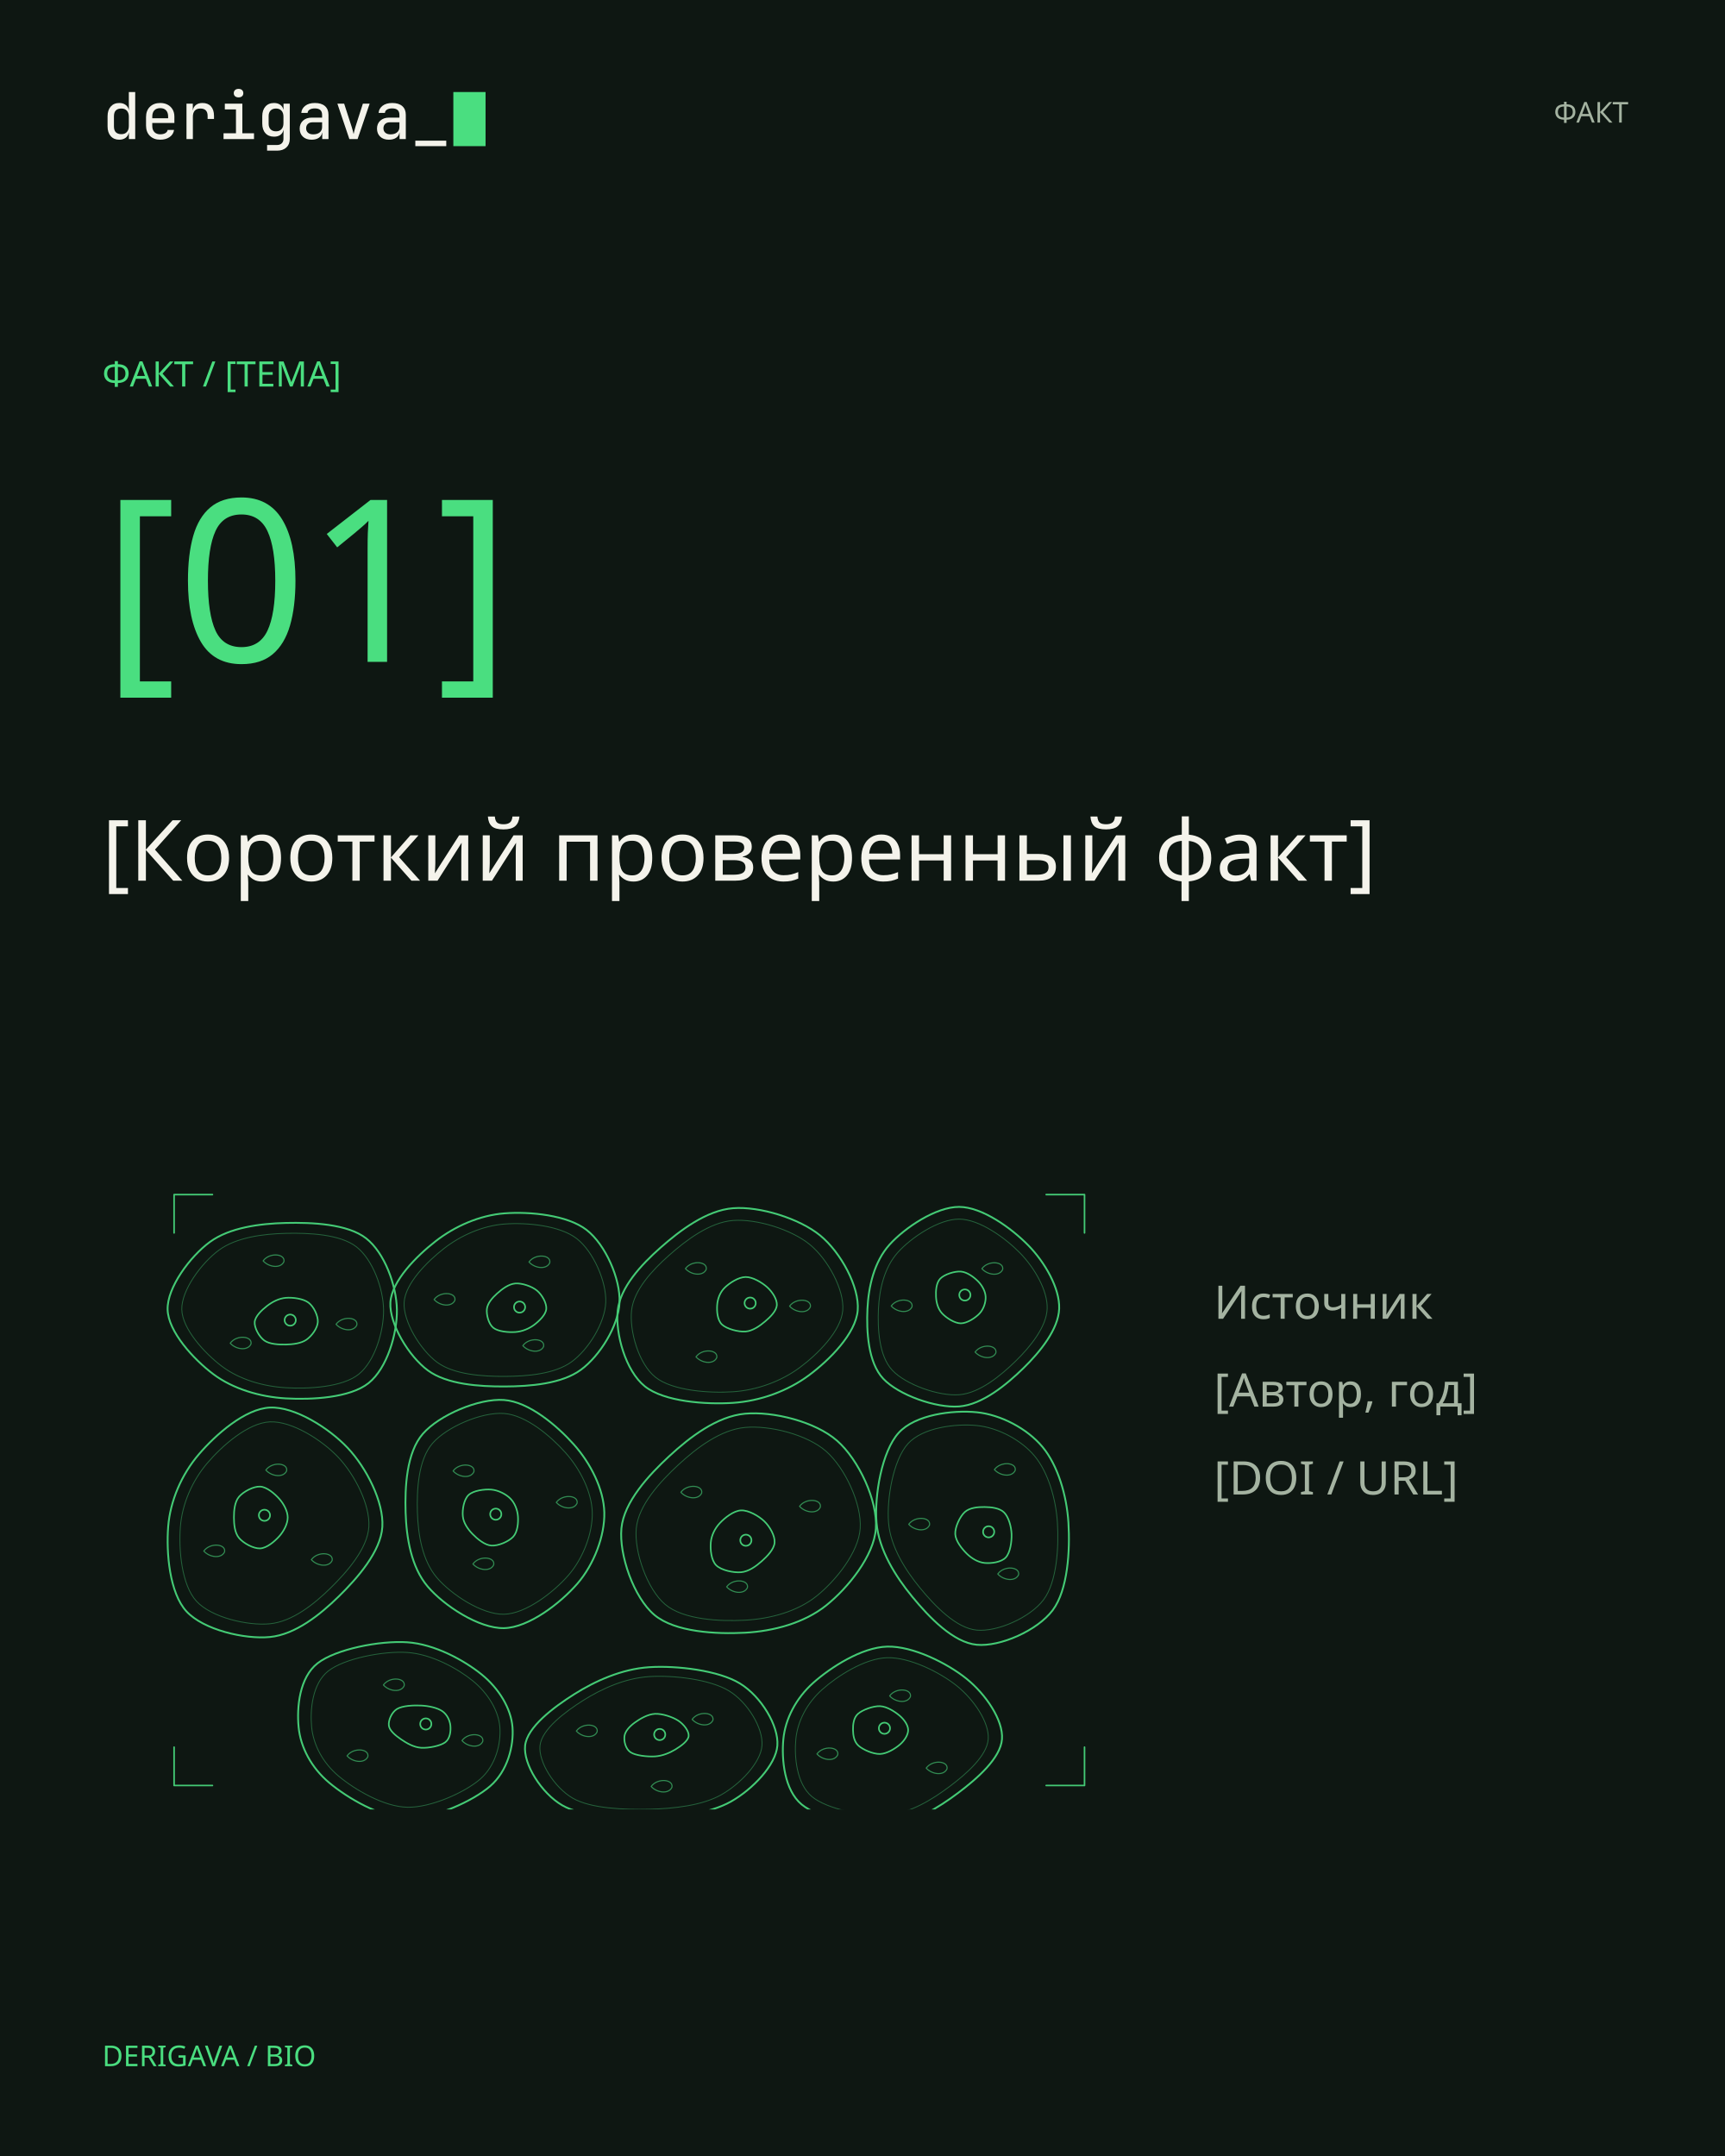
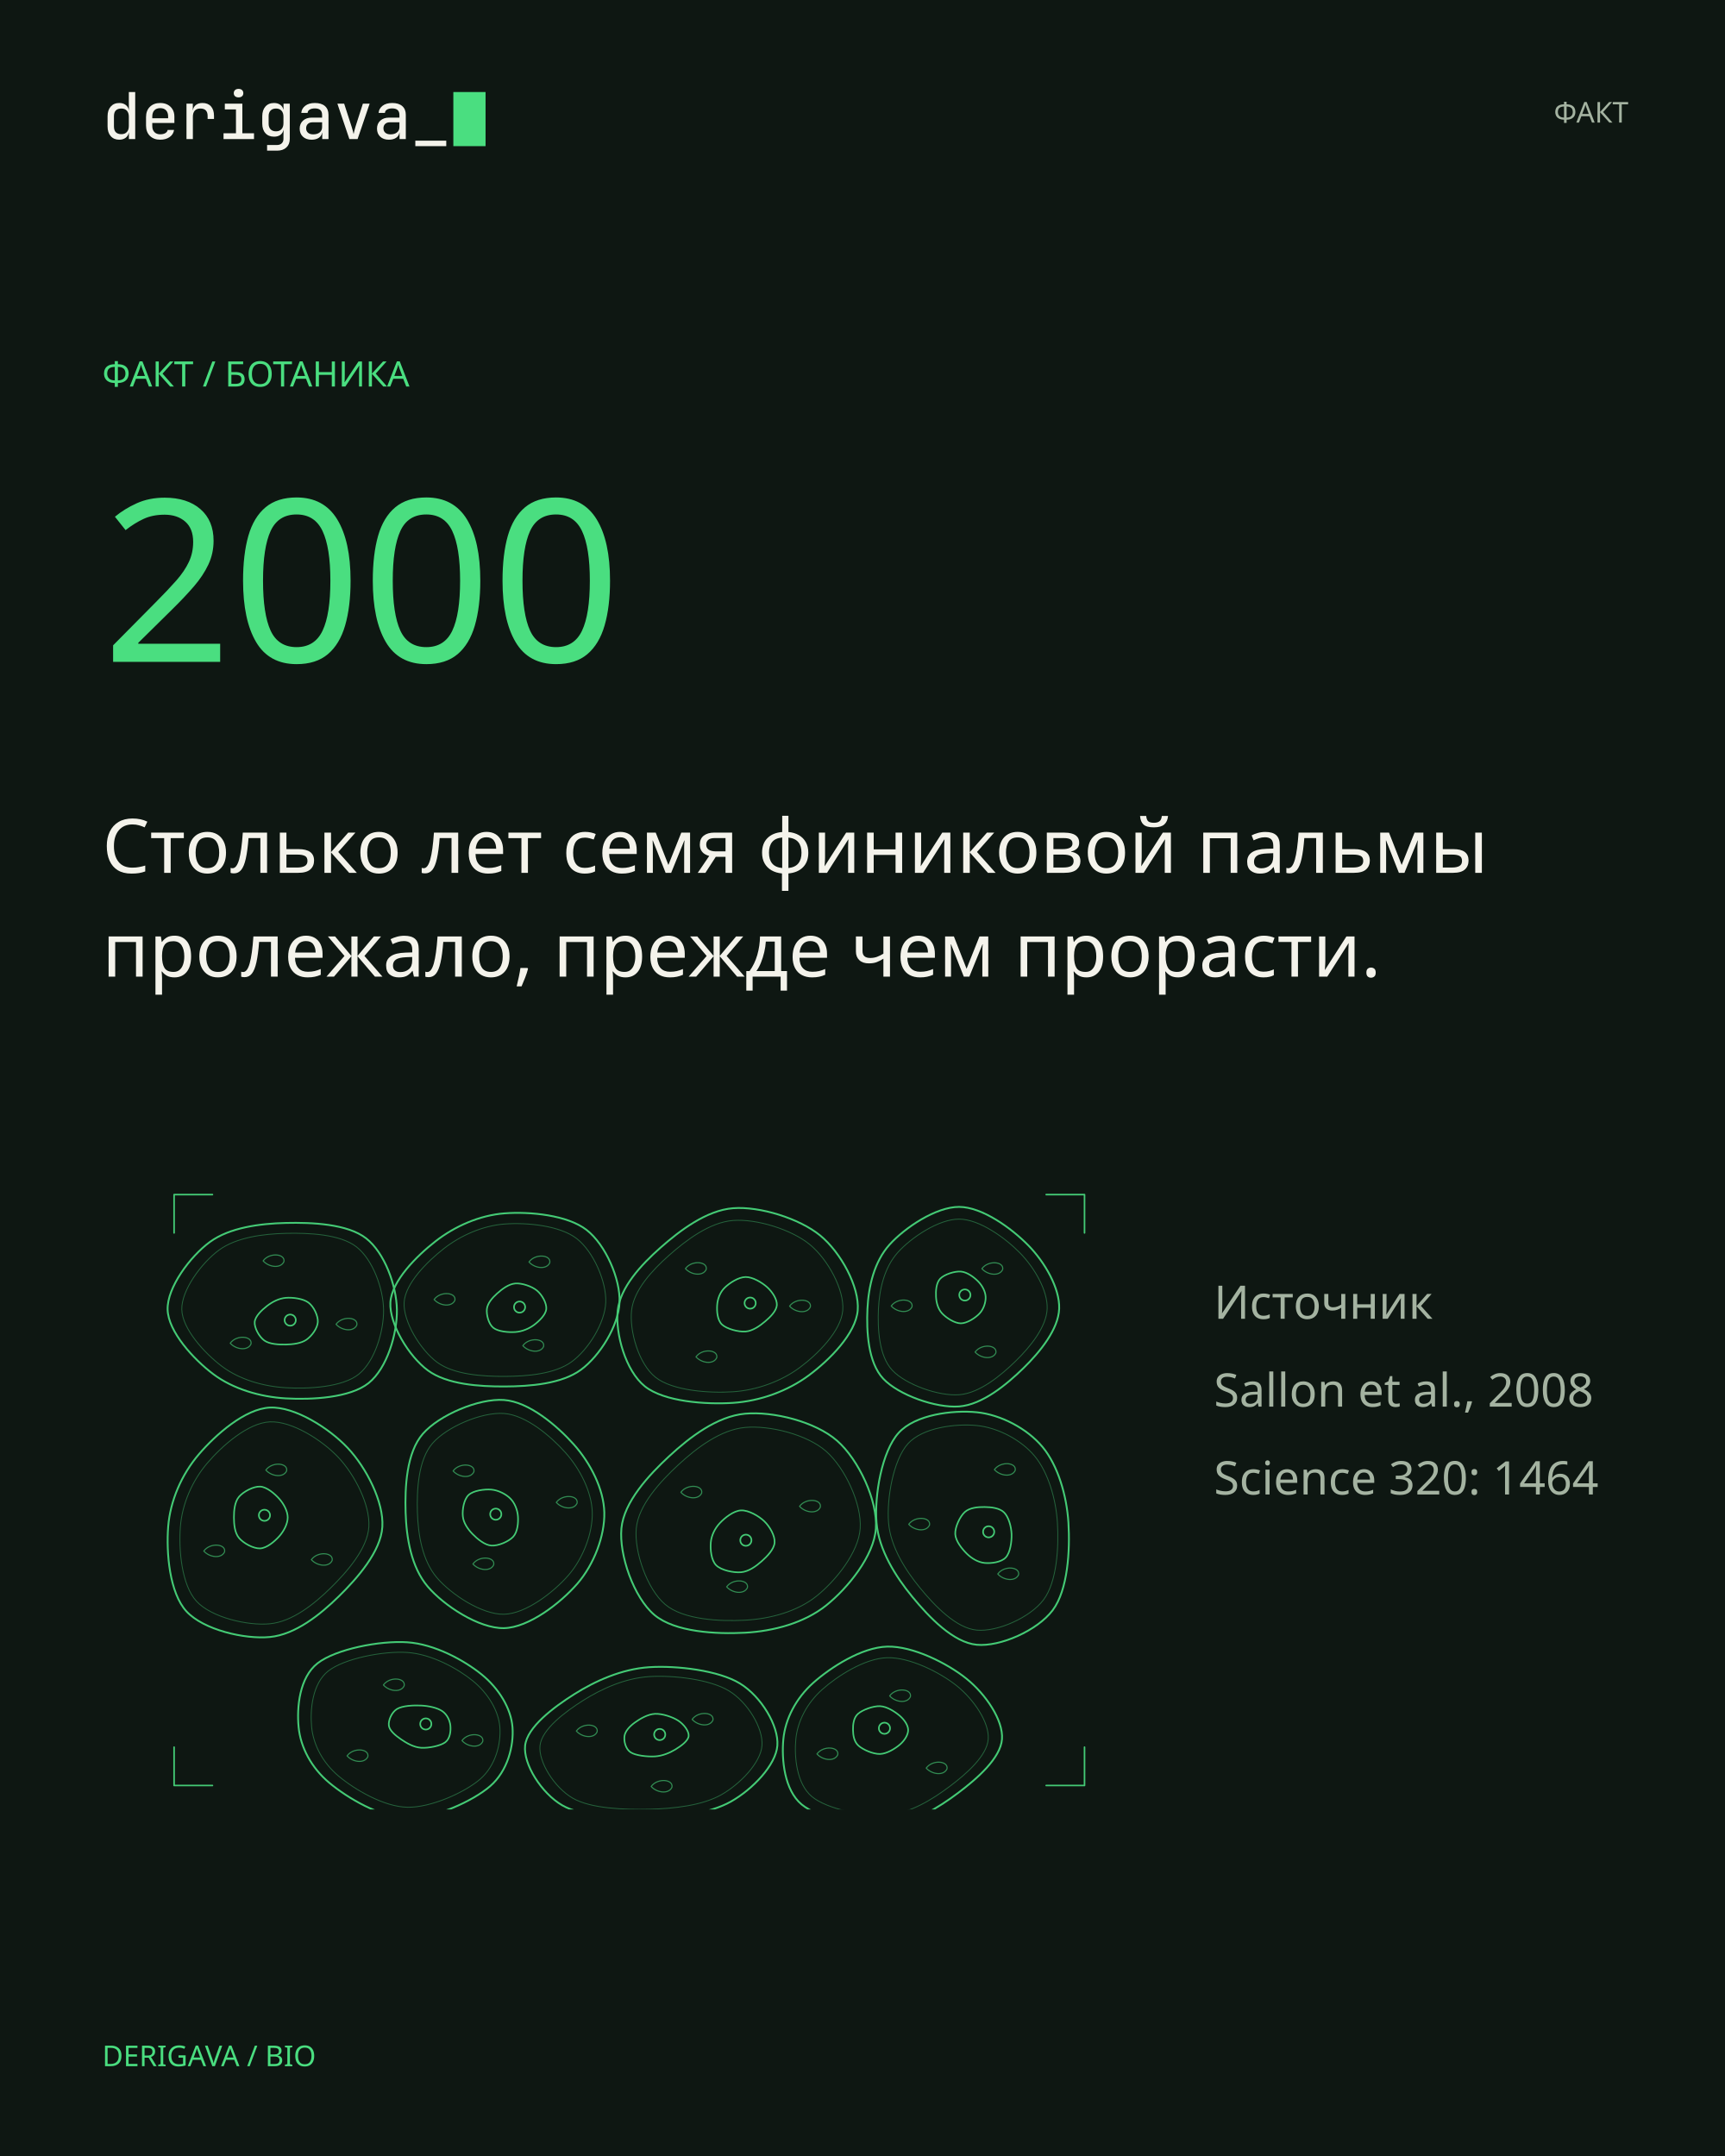
<svg xmlns="http://www.w3.org/2000/svg" width="1080" height="1350" viewBox="0 0 1080 1350">
  <style>@font-face{font-family:"Onest";font-weight:100 900;src:url("../../00 Основа/assets/fonts/Onest-Variable.ttf")}@font-face{font-family:"Unbounded";font-weight:200 900;src:url("../../00 Основа/assets/fonts/Unbounded-Variable.ttf")}@font-face{font-family:"JetBrains Mono";font-weight:400;src:url("../../00 Основа/assets/fonts/JetBrainsMono-Regular.ttf")}@font-face{font-family:"JetBrains Mono";font-weight:500;src:url("../../00 Основа/assets/fonts/JetBrainsMono-Medium.ttf")}@font-face{font-family:"Literata";font-weight:200 900;src:url("../../00 Основа/assets/fonts/Literata-Variable.ttf")}text{font-kerning:none;white-space:pre}</style>
  <rect x="0.000" y="0.000" width="1080.000" height="1350.000" rx="0" fill="#0E1712" stroke="none" stroke-width="1" />
  <path d="M 74.649 87.479 C 72.417 87.479 70.642 86.733 69.324 85.240 C 68.007 83.748 67.348 81.724 67.348 79.170 L 67.348 72.797 C 67.348 70.242 68.007 68.218 69.324 66.726 C 70.642 65.234 72.417 64.487 74.649 64.487 C 76.289 64.487 77.654 64.904 78.743 65.738 C 79.832 66.571 80.497 67.714 80.739 69.166 L 80.739 69.166 L 80.659 64.003 L 80.659 57.630 L 84.652 57.630 L 84.652 87.076 L 80.699 87.076 L 80.699 82.760 L 80.699 82.760 C 80.457 84.239 79.798 85.395 78.723 86.229 C 77.647 87.062 76.289 87.479 74.649 87.479 Z  M 76.020 84.010 C 77.445 84.010 78.575 83.566 79.408 82.679 C 80.242 81.792 80.659 80.541 80.659 78.928 L 80.659 73.039 C 80.659 71.425 80.242 70.175 79.408 69.287 C 78.575 68.400 77.445 67.956 76.020 67.956 C 74.541 67.956 73.392 68.339 72.571 69.106 C 71.751 69.872 71.341 71.116 71.341 72.837 L 71.341 79.129 C 71.341 80.850 71.751 82.094 72.571 82.861 C 73.392 83.627 74.541 84.010 76.020 84.010 Z " fill="#F4F3EB" stroke="none" stroke-width="1" />
  <path d="M 100.303 87.479 C 97.640 87.479 95.496 86.686 93.869 85.099 C 92.242 83.513 91.429 81.348 91.429 78.605 L 91.429 73.361 C 91.429 70.618 92.242 68.454 93.869 66.867 C 95.496 65.281 97.640 64.487 100.303 64.487 C 102.077 64.487 103.630 64.844 104.961 65.556 C 106.292 66.269 107.328 67.264 108.067 68.541 C 108.807 69.818 109.176 71.304 109.176 72.998 L 109.176 76.992 L 95.341 76.992 L 95.341 78.928 C 95.341 80.541 95.785 81.805 96.672 82.719 C 97.560 83.634 98.770 84.091 100.303 84.091 C 101.593 84.091 102.655 83.849 103.489 83.365 C 104.323 82.881 104.820 82.208 104.982 81.348 L 108.975 81.348 C 108.706 83.230 107.778 84.723 106.192 85.825 C 104.605 86.928 102.642 87.479 100.303 87.479 Z  M 95.341 72.998 L 95.341 74.047 L 105.264 74.047 L 105.264 72.998 C 105.264 71.304 104.834 70.000 103.973 69.086 C 103.113 68.171 101.889 67.714 100.303 67.714 C 98.716 67.714 97.492 68.171 96.632 69.086 C 95.771 70.000 95.341 71.304 95.341 72.998 Z " fill="#F4F3EB" stroke="none" stroke-width="1" />
  <path d="M 116.760 87.076 L 116.760 64.891 L 120.713 64.891 L 120.713 69.166 L 120.753 69.166 C 120.968 67.714 121.593 66.571 122.629 65.738 C 123.664 64.904 125.042 64.487 126.763 64.487 C 129.049 64.487 130.824 65.193 132.087 66.605 C 133.351 68.017 133.983 70.000 133.983 72.555 L 133.983 74.491 L 129.990 74.491 L 129.990 72.595 C 129.990 69.503 128.471 67.956 125.432 67.956 C 123.899 67.956 122.736 68.400 121.943 69.287 C 121.150 70.175 120.753 71.439 120.753 73.079 L 120.753 87.076 Z " fill="#F4F3EB" stroke="none" stroke-width="1" />
  <path d="M 139.953 87.076 L 139.953 83.445 L 147.738 83.445 L 147.738 68.521 L 140.760 68.521 L 140.760 64.891 L 151.731 64.891 L 151.731 83.445 L 159.032 83.445 L 159.032 87.076 Z  M 149.351 60.978 C 148.437 60.978 147.711 60.743 147.173 60.272 C 146.635 59.802 146.366 59.163 146.366 58.356 C 146.366 57.523 146.635 56.864 147.173 56.380 C 147.711 55.896 148.437 55.654 149.351 55.654 C 150.266 55.654 150.992 55.896 151.529 56.380 C 152.067 56.864 152.336 57.523 152.336 58.356 C 152.336 59.163 152.067 59.802 151.529 60.272 C 150.992 60.743 150.266 60.978 149.351 60.978 Z " fill="#F4F3EB" stroke="none" stroke-width="1" />
  <path d="M 167.220 94.336 L 167.220 90.787 L 173.472 90.787 C 174.682 90.787 175.650 90.444 176.376 89.758 C 177.103 89.072 177.466 88.138 177.466 86.955 L 177.466 85.099 L 177.546 81.267 L 177.506 81.267 C 177.237 82.639 176.585 83.701 175.550 84.454 C 174.514 85.207 173.190 85.583 171.576 85.583 C 169.291 85.583 167.489 84.850 166.171 83.385 C 164.854 81.919 164.195 79.909 164.195 77.355 L 164.195 72.797 C 164.195 70.242 164.854 68.218 166.171 66.726 C 167.489 65.234 169.291 64.487 171.576 64.487 C 173.136 64.487 174.434 64.864 175.469 65.617 C 176.504 66.370 177.170 67.405 177.466 68.723 L 177.506 68.723 L 177.506 64.891 L 181.418 64.891 L 181.418 86.995 C 181.418 89.254 180.706 91.042 179.281 92.360 C 177.855 93.677 175.919 94.336 173.472 94.336 Z  M 172.827 82.235 C 174.252 82.235 175.382 81.792 176.215 80.904 C 177.049 80.017 177.466 78.766 177.466 77.153 L 177.466 72.998 C 177.466 71.412 177.049 70.175 176.215 69.287 C 175.382 68.400 174.252 67.956 172.827 67.956 C 171.348 67.956 170.205 68.380 169.398 69.227 C 168.592 70.074 168.188 71.224 168.188 72.676 L 168.188 77.516 C 168.188 78.968 168.592 80.118 169.398 80.965 C 170.205 81.812 171.348 82.235 172.827 82.235 Z " fill="#F4F3EB" stroke="none" stroke-width="1" />
  <path d="M 195.052 87.479 C 192.766 87.479 190.958 86.840 189.627 85.563 C 188.296 84.286 187.630 82.612 187.630 80.541 C 187.630 78.471 188.323 76.803 189.708 75.539 C 191.092 74.276 192.914 73.644 195.173 73.644 L 201.667 73.644 L 201.667 71.950 C 201.667 69.234 200.161 67.876 197.150 67.876 C 195.805 67.876 194.723 68.124 193.903 68.622 C 193.082 69.119 192.645 69.812 192.592 70.699 L 188.639 70.699 C 188.773 68.897 189.593 67.412 191.099 66.242 C 192.605 65.072 194.622 64.487 197.150 64.487 C 199.866 64.487 201.963 65.133 203.442 66.424 C 204.921 67.714 205.661 69.529 205.661 71.869 L 205.661 87.076 L 201.748 87.076 L 201.748 83.002 L 201.667 83.002 C 201.479 84.373 200.800 85.462 199.630 86.269 C 198.461 87.076 196.934 87.479 195.052 87.479 Z  M 196.101 84.131 C 197.795 84.131 199.146 83.721 200.155 82.901 C 201.163 82.081 201.667 80.958 201.667 79.533 L 201.667 76.588 L 195.536 76.588 C 194.380 76.588 193.445 76.931 192.733 77.617 C 192.020 78.303 191.664 79.210 191.664 80.339 C 191.664 81.496 192.054 82.417 192.834 83.103 C 193.613 83.788 194.703 84.131 196.101 84.131 Z " fill="#F4F3EB" stroke="none" stroke-width="1" />
  <path d="M 218.729 87.076 L 211.227 64.891 L 215.462 64.891 L 220.182 79.452 C 220.450 80.313 220.692 81.153 220.908 81.973 C 221.123 82.793 221.284 83.445 221.392 83.929 C 221.499 83.445 221.647 82.793 221.835 81.973 C 222.024 81.153 222.252 80.313 222.521 79.452 L 227.200 64.891 L 231.435 64.891 L 223.892 87.076 Z " fill="#F4F3EB" stroke="none" stroke-width="1" />
  <path d="M 243.455 87.479 C 241.170 87.479 239.361 86.840 238.030 85.563 C 236.699 84.286 236.034 82.612 236.034 80.541 C 236.034 78.471 236.726 76.803 238.111 75.539 C 239.496 74.276 241.318 73.644 243.576 73.644 L 250.071 73.644 L 250.071 71.950 C 250.071 69.234 248.565 67.876 245.553 67.876 C 244.208 67.876 243.126 68.124 242.306 68.622 C 241.486 69.119 241.049 69.812 240.995 70.699 L 237.042 70.699 C 237.176 68.897 237.997 67.412 239.503 66.242 C 241.008 65.072 243.025 64.487 245.553 64.487 C 248.269 64.487 250.366 65.133 251.845 66.424 C 253.324 67.714 254.064 69.529 254.064 71.869 L 254.064 87.076 L 250.151 87.076 L 250.151 83.002 L 250.071 83.002 C 249.882 84.373 249.203 85.462 248.034 86.269 C 246.864 87.076 245.338 87.479 243.455 87.479 Z  M 244.504 84.131 C 246.198 84.131 247.550 83.721 248.558 82.901 C 249.566 82.081 250.071 80.958 250.071 79.533 L 250.071 76.588 L 243.939 76.588 C 242.783 76.588 241.849 76.931 241.136 77.617 C 240.424 78.303 240.067 79.210 240.067 80.339 C 240.067 81.496 240.457 82.417 241.237 83.103 C 242.017 83.788 243.106 84.131 244.504 84.131 Z " fill="#F4F3EB" stroke="none" stroke-width="1" />
  <path d="M 260.034 91.513 L 260.034 88.084 L 279.395 88.084 L 279.395 91.513 Z " fill="#F4F3EB" stroke="none" stroke-width="1" />
  <rect x="283.832" y="57.630" width="20.168" height="33.882" rx="0" fill="#4ADE80" stroke="none" stroke-width="1" />
  <text x="972.800" y="76.760" font-family="JetBrains Mono" font-weight="500" font-size="18" fill="#A4B3A1">ФАКТ</text>
-   <text x="64.000" y="242.040" font-family="JetBrains Mono" font-weight="500" font-size="22" fill="#4ADE80">ФАКТ / [ТЕМА]</text>
-   <text x="64.000" y="414.440" font-family="JetBrains Mono" font-weight="500" font-size="142" fill="#4ADE80">[01]</text>
-   <text x="64.000" y="551.460" font-family="Onest" font-weight="500" font-size="53" fill="#F4F3EB">[Короткий проверенный факт]</text>
+   <text x="64.000" y="242.040" font-family="JetBrains Mono" font-weight="500" font-size="22" fill="#4ADE80">ФАКТ / БОТАНИКА</text>
+   <text x="64.000" y="414.440" font-family="JetBrains Mono" font-weight="500" font-size="142" fill="#4ADE80">2000</text>
+   <text x="64.000" y="546.540" font-family="Onest" font-weight="500" font-size="47" fill="#F4F3EB">Столько лет семя финиковой пальмы</text>
+   <text x="64.000" y="611.540" font-family="Onest" font-weight="500" font-size="47" fill="#F4F3EB">пролежало, прежде чем прорасти.</text>
  <svg x="64" y="733" width="660" height="400" opacity="0.9" viewBox="0 0 1200 800" fill="none" stroke="#4ADE80" stroke-width="2" stroke-linecap="round" stroke-linejoin="round" role="img" aria-labelledby="title">
    <path d="M308.99 174.00 C309.52 204.21 296.72 247.51 273.55 266.05 C250.39 284.59 202.42 287.11 170.00 285.24 C137.58 283.37 103.75 273.38 79.06 254.84 C54.37 236.30 22.58 201.58 21.87 174.00 C21.15 146.42 50.09 107.44 74.78 89.36 C99.47 71.28 137.40 66.29 170.00 65.52 C202.60 64.75 247.23 66.68 270.40 84.76 C293.56 102.84 308.46 143.79 308.99 174.00 Z" stroke-width="2.3" />
    <path d="M292.31 174.00 C292.77 200.59 281.51 238.69 261.13 255.00 C240.74 271.32 198.53 273.53 170.00 271.89 C141.47 270.25 111.70 261.45 89.97 245.14 C68.25 228.82 40.27 198.27 39.64 174.00 C39.02 149.73 64.48 115.43 86.21 99.52 C107.93 83.61 141.31 79.21 170.00 78.54 C198.69 77.86 237.96 79.56 258.35 95.47 C278.73 111.38 291.85 147.41 292.31 174.00 Z" opacity=".42" stroke-width="1.1" />
    <path d="M209.96 189.60 C209.54 197.33 202.46 206.99 195.80 211.69 C189.14 216.38 178.80 217.60 170.00 217.78 C161.20 217.95 149.49 217.43 142.97 212.73 C136.46 208.04 130.35 196.82 130.92 189.60 C131.50 182.38 139.92 174.48 146.43 169.42 C152.94 164.37 161.35 159.96 170.00 159.28 C178.65 158.60 191.69 160.28 198.35 165.33 C205.01 170.39 210.39 181.87 209.96 189.60 Z" stroke-width="2" />
    <circle cx="175.4" cy="187.2" r="7" />
    <path d="M232.8 192.4 C240.8 181.4 260.8 183.4 258.8 193.4 C254.8 202.4 239.8 200.4 232.8 192.4" opacity=".65" stroke-width="1.4" />
    <path d="M100.3 216.1 C108.3 205.1 128.3 207.1 126.3 217.1 C122.3 226.1 107.3 224.1 100.3 216.1" opacity=".65" stroke-width="1.4" />
    <path d="M141.5 113.0 C149.5 102.0 169.5 104.0 167.5 114.0 C163.5 123.0 148.5 121.0 141.5 113.0" opacity=".65" stroke-width="1.4" />
    <path d="M587.76 165.00 C586.57 194.21 563.26 231.92 539.30 249.47 C515.34 267.02 475.91 270.19 444.00 270.31 C412.09 270.44 371.70 267.78 347.84 250.23 C323.99 232.68 299.25 191.98 300.86 165.00 C302.47 138.02 333.66 106.94 357.52 88.35 C381.38 69.76 412.51 55.83 444.00 53.47 C475.49 51.11 522.47 55.62 546.43 74.21 C570.39 92.80 588.95 135.79 587.76 165.00 Z" stroke-width="2.3" />
    <path d="M570.51 165.00 C569.47 190.70 548.95 223.89 527.86 239.33 C506.78 254.78 472.08 257.56 444.00 257.68 C415.92 257.79 380.38 255.45 359.38 240.00 C338.39 224.56 316.62 188.74 318.04 165.00 C319.45 141.26 346.90 113.90 367.90 97.55 C388.89 81.19 416.29 68.93 444.00 66.85 C471.71 64.78 513.05 68.75 534.14 85.10 C555.23 101.46 571.56 139.30 570.51 165.00 Z" opacity=".42" stroke-width="1.1" />
    <path d="M496.05 173.22 C495.45 180.39 487.20 188.39 480.74 193.20 C474.29 198.02 465.84 201.52 457.33 202.12 C448.82 202.72 435.64 201.62 429.69 196.80 C423.75 191.99 420.86 180.39 421.67 173.22 C422.48 166.05 428.62 159.11 434.57 153.79 C440.51 148.47 449.03 141.91 457.33 141.30 C465.62 140.70 477.88 144.85 484.33 150.17 C490.79 155.49 496.64 166.05 496.05 173.22 Z" stroke-width="2" />
    <circle cx="462.61" cy="170.88" r="7" />
    <path d="M466.7 219.2 C474.7 208.2 494.7 210.2 492.7 220.2 C488.7 229.2 473.7 227.2 466.7 219.2" opacity=".65" stroke-width="1.4" />
    <path d="M355.6 161.4 C363.6 150.4 383.6 152.4 381.6 162.4 C377.6 171.4 362.6 169.4 355.6 161.4" opacity=".65" stroke-width="1.4" />
    <path d="M474.4 114.4 C482.4 103.4 502.4 105.4 500.4 115.4 C496.4 124.4 481.4 122.4 474.4 114.4" opacity=".65" stroke-width="1.4" />
    <path d="M886.00 175.00 C883.61 204.20 850.69 237.15 824.69 256.45 C798.69 275.75 764.21 288.55 730.00 290.82 C695.79 293.10 643.52 289.41 619.43 270.10 C595.35 250.80 582.26 203.91 585.50 175.00 C588.74 146.09 614.79 117.94 638.88 96.62 C662.96 75.30 696.64 49.62 730.00 47.06 C763.36 44.49 813.02 59.90 839.02 81.22 C865.02 102.55 888.39 145.80 886.00 175.00 Z" stroke-width="2.3" />
    <path d="M867.28 175.00 C865.18 200.70 836.21 229.69 813.33 246.67 C790.45 263.66 760.10 274.92 730.00 276.92 C699.90 278.93 653.90 275.68 632.70 258.69 C611.51 241.70 599.99 200.44 602.84 175.00 C605.70 149.56 628.62 124.79 649.81 106.03 C671.00 87.26 700.64 64.67 730.00 62.41 C759.36 60.15 803.06 73.71 825.94 92.48 C848.82 111.24 869.38 149.30 867.28 175.00 Z" opacity=".42" stroke-width="1.1" />
    <path d="M784.76 168.35 C784.35 175.47 776.72 183.19 770.19 188.71 C763.67 194.24 754.62 200.83 745.60 201.50 C736.59 202.18 722.04 198.30 716.11 192.78 C710.17 187.25 709.46 176.03 710.01 168.35 C710.56 160.66 713.47 152.50 719.41 146.65 C725.34 140.79 736.73 133.32 745.60 133.21 C754.47 133.09 766.10 140.11 772.63 145.96 C779.15 151.82 785.16 161.22 784.76 168.35 Z" stroke-width="2" />
    <circle cx="751.32" cy="165.89" r="7" />
    <path d="M683.5 233.2 C691.5 222.2 711.5 224.2 709.5 234.2 C705.5 243.2 690.5 241.2 683.5 233.2" opacity=".65" stroke-width="1.4" />
    <path d="M670.3 122.7 C678.3 111.7 698.3 113.7 696.3 123.7 C692.3 132.7 677.3 130.7 670.3 122.7" opacity=".65" stroke-width="1.4" />
    <path d="M800.7 169.7 C808.7 158.7 828.7 160.7 826.7 170.7 C822.7 179.7 807.7 177.7 800.7 169.7" opacity=".65" stroke-width="1.4" />
    <path d="M1138.26 173.00 C1137.30 198.64 1114.51 226.84 1093.63 247.23 C1072.75 267.62 1042.28 293.11 1013.00 295.33 C983.72 297.54 937.06 280.91 917.93 260.52 C898.80 240.14 896.89 200.96 898.20 173.00 C899.52 145.04 906.68 114.00 925.82 92.74 C944.95 71.47 984.06 45.30 1013.00 45.41 C1041.94 45.52 1078.57 72.15 1099.45 93.42 C1120.32 114.68 1139.23 147.36 1138.26 173.00 Z" stroke-width="2.3" />
    <path d="M1123.23 173.00 C1122.38 195.56 1102.33 220.38 1083.96 238.32 C1065.58 256.27 1038.77 278.70 1013.00 280.65 C987.23 282.60 946.18 267.96 929.34 250.02 C912.50 232.08 910.82 197.61 911.98 173.00 C913.13 148.39 919.44 121.08 936.28 102.37 C953.12 83.66 987.53 60.62 1013.00 60.72 C1038.47 60.82 1070.70 84.25 1089.07 102.97 C1107.44 121.68 1124.09 150.44 1123.23 173.00 Z" opacity=".42" stroke-width="1.1" />
    <path d="M1046.19 158.07 C1046.47 164.75 1043.76 173.33 1038.59 178.86 C1033.41 184.39 1022.95 191.25 1015.13 191.25 C1007.32 191.24 996.89 184.37 991.71 178.84 C986.53 173.31 984.45 165.34 984.06 158.07 C983.67 150.80 984.20 140.52 989.38 135.24 C994.56 129.96 1007.22 125.80 1015.13 126.39 C1023.05 126.99 1031.69 133.52 1036.87 138.80 C1042.05 144.08 1045.90 151.39 1046.19 158.07 Z" stroke-width="2" />
    <circle cx="1020.17" cy="155.75" r="7" />
    <path d="M928.0 169.5 C936.0 158.5 956.0 160.5 954.0 170.5 C950.0 179.5 935.0 177.5 928.0 169.5" opacity=".65" stroke-width="1.4" />
    <path d="M1041.5 122.8 C1049.5 111.8 1069.5 113.8 1067.5 123.8 C1063.5 132.8 1048.5 130.8 1041.5 122.8" opacity=".65" stroke-width="1.4" />
    <path d="M1033.0 227.2 C1041.0 216.2 1061.0 218.2 1059.0 228.2 C1055.0 237.2 1040.0 235.2 1033.0 227.2" opacity=".65" stroke-width="1.4" />
    <path d="M290.77 446.00 C288.89 477.02 259.53 510.34 236.07 533.35 C212.61 556.36 181.76 580.94 150.00 584.05 C118.24 587.16 66.77 575.03 45.53 552.02 C24.29 529.01 20.02 478.76 22.57 446.00 C25.12 413.24 39.57 380.37 60.81 355.49 C82.05 330.61 118.91 298.08 150.00 296.71 C181.09 295.33 223.88 322.34 247.34 347.22 C270.80 372.10 292.65 414.98 290.77 446.00 Z" stroke-width="2.3" />
    <path d="M273.88 446.00 C272.23 473.30 246.39 502.62 225.74 522.87 C205.10 543.11 177.95 564.75 150.00 567.49 C122.05 570.22 76.75 559.54 58.07 539.30 C39.38 519.05 35.62 474.82 37.86 446.00 C40.10 417.18 52.82 388.25 71.51 366.35 C90.20 344.45 122.64 315.83 150.00 314.62 C177.36 313.41 215.01 337.18 235.66 359.07 C256.30 380.97 275.53 418.70 273.88 446.00 Z" opacity=".42" stroke-width="1.1" />
    <path d="M172.26 434.36 C172.27 442.17 167.50 451.36 161.75 457.82 C156.00 464.28 146.14 472.73 137.74 473.11 C129.34 473.50 116.83 466.59 111.37 460.13 C105.90 453.67 104.95 442.97 104.93 434.36 C104.91 425.75 105.78 414.91 111.24 408.47 C116.71 402.02 129.34 395.27 137.74 395.69 C146.14 396.11 155.91 404.54 161.66 410.98 C167.41 417.43 172.24 426.55 172.26 434.36 Z" stroke-width="2" />
    <circle cx="143.14" cy="431.62" r="7" />
    <path d="M67.2 476.4 C75.2 465.4 95.2 467.4 93.2 477.4 C89.2 486.4 74.2 484.4 67.2 476.4" opacity=".65" stroke-width="1.4" />
    <path d="M144.9 375.0 C152.9 364.0 172.9 366.0 170.9 376.0 C166.9 385.0 151.9 383.0 144.9 375.0" opacity=".65" stroke-width="1.4" />
    <path d="M201.9 487.2 C209.9 476.2 229.9 478.2 227.9 488.2 C223.9 497.2 208.9 495.2 201.9 487.2" opacity=".65" stroke-width="1.4" />
    <path d="M568.71 428.00 C569.44 457.04 555.91 493.09 534.96 517.25 C514.00 541.41 474.25 572.37 443.00 572.95 C411.75 573.53 367.98 544.89 347.46 520.73 C326.94 496.57 320.88 459.87 319.89 428.00 C318.90 396.13 321.02 352.98 341.53 329.52 C362.05 306.05 411.49 284.97 443.00 287.22 C474.51 289.46 509.64 319.53 530.59 342.99 C551.54 366.45 567.98 398.96 568.71 428.00 Z" stroke-width="2.3" />
    <path d="M553.62 428.00 C554.26 453.56 542.36 485.28 523.92 506.54 C505.48 527.80 470.50 555.05 443.00 555.56 C415.50 556.07 376.98 530.86 358.93 509.60 C340.87 488.34 335.53 456.04 334.66 428.00 C333.79 399.96 335.65 361.98 353.71 341.34 C371.77 320.69 415.27 302.14 443.00 304.11 C470.73 306.09 501.64 332.54 520.08 353.19 C538.51 373.84 552.98 402.44 553.62 428.00 Z" opacity=".42" stroke-width="1.1" />
    <path d="M460.55 432.87 C461.15 440.82 460.20 452.28 454.67 458.40 C449.13 464.51 435.85 470.13 427.35 469.56 C418.85 469.00 409.63 461.13 403.66 455.01 C397.69 448.90 392.34 441.01 391.53 432.87 C390.71 424.73 392.82 411.74 398.79 406.17 C404.76 400.61 418.64 398.72 427.35 399.47 C436.06 400.22 445.54 405.13 451.08 410.69 C456.61 416.26 459.95 424.92 460.55 432.87 Z" stroke-width="2" />
    <circle cx="432.79" cy="430.23" r="7" />
    <path d="M379.4 376.1 C387.4 365.1 407.4 367.1 405.4 377.1 C401.4 386.1 386.4 384.1 379.4 376.1" opacity=".65" stroke-width="1.4" />
    <path d="M508.6 415.5 C516.6 404.5 536.6 406.5 534.6 416.5 C530.6 425.5 515.6 423.5 508.6 415.5" opacity=".65" stroke-width="1.4" />
    <path d="M404.2 492.6 C412.2 481.6 432.2 483.6 430.2 493.6 C426.2 502.6 411.2 500.6 404.2 492.6" opacity=".65" stroke-width="1.4" />
    <path d="M908.78 448.00 C906.48 482.39 873.66 522.83 846.37 544.61 C819.07 566.39 780.84 576.72 745.00 578.68 C709.16 580.63 657.15 578.10 631.34 556.32 C605.53 534.54 587.01 481.13 590.13 448.00 C593.25 414.87 624.25 381.46 650.07 357.53 C675.88 333.59 709.98 307.60 745.00 304.39 C780.02 301.18 832.88 314.30 860.17 338.24 C887.47 362.17 911.08 413.61 908.78 448.00 Z" stroke-width="2.3" />
    <path d="M889.12 448.00 C887.10 478.27 858.23 513.85 834.20 533.01 C810.18 552.18 776.54 561.28 745.00 562.99 C713.46 564.71 667.70 562.48 644.98 543.32 C622.27 524.15 605.97 477.16 608.72 448.00 C611.46 418.84 638.74 389.45 661.46 368.38 C684.17 347.32 714.18 324.45 745.00 321.62 C775.82 318.79 822.33 330.35 846.35 351.41 C870.37 372.47 891.15 417.73 889.12 448.00 Z" opacity=".42" stroke-width="1.1" />
    <path d="M781.95 465.72 C781.39 474.08 772.65 483.06 765.65 489.26 C758.66 495.46 749.47 502.09 740.00 502.93 C730.54 503.77 715.20 500.50 708.87 494.30 C702.54 488.10 701.27 474.55 702.03 465.72 C702.79 456.90 707.10 448.04 713.43 441.33 C719.75 434.63 730.74 425.86 740.00 425.49 C749.27 425.12 762.02 432.40 769.01 439.10 C776.00 445.81 782.51 457.36 781.95 465.72 Z" stroke-width="2" />
    <circle cx="745.96" cy="462.88" r="7" />
    <path d="M721.9 521.2 C729.9 510.2 749.9 512.2 747.9 522.2 C743.9 531.2 728.9 529.2 721.9 521.2" opacity=".65" stroke-width="1.4" />
    <path d="M664.6 402.8 C672.6 391.8 692.6 393.8 690.6 403.8 C686.6 412.8 671.6 410.8 664.6 402.8" opacity=".65" stroke-width="1.4" />
    <path d="M813.2 420.4 C821.2 409.4 841.2 411.4 839.2 421.4 C835.2 430.4 820.2 428.4 813.2 420.4" opacity=".65" stroke-width="1.4" />
    <path d="M1149.87 441.00 C1151.98 475.07 1149.29 525.04 1130.15 550.50 C1111.00 575.96 1064.29 596.55 1035.00 593.76 C1005.71 590.97 975.30 559.21 954.40 533.75 C933.50 508.29 912.45 475.22 909.58 441.00 C906.72 406.78 916.29 351.52 937.20 328.45 C958.10 305.38 1004.96 299.65 1035.00 302.59 C1065.04 305.54 1098.32 323.03 1117.46 346.10 C1136.61 369.17 1147.75 406.93 1149.87 441.00 Z" stroke-width="2.3" />
    <path d="M1136.08 441.00 C1137.94 470.98 1135.58 514.95 1118.73 537.36 C1101.88 559.76 1060.78 577.89 1035.00 575.43 C1009.22 572.97 982.47 545.03 964.07 522.62 C945.68 500.22 927.16 471.11 924.63 441.00 C922.11 410.89 930.54 362.25 948.93 341.95 C967.33 321.65 1008.56 316.61 1035.00 319.20 C1061.44 321.79 1090.72 337.19 1107.57 357.49 C1124.42 377.79 1134.22 411.02 1136.08 441.00 Z" opacity=".42" stroke-width="1.1" />
    <path d="M1078.67 455.21 C1079.00 464.61 1076.98 478.48 1071.36 484.49 C1065.73 490.51 1053.04 492.10 1044.93 491.32 C1036.83 490.54 1028.86 485.84 1022.73 479.82 C1016.59 473.80 1008.59 463.91 1008.14 455.21 C1007.69 446.51 1013.90 433.28 1020.04 427.62 C1026.17 421.96 1036.71 421.18 1044.93 421.26 C1053.16 421.35 1063.75 422.47 1069.37 428.13 C1075.00 433.79 1078.34 445.82 1078.67 455.21 Z" stroke-width="2" />
    <circle cx="1049.97" cy="452.31" r="7" />
    <path d="M1057.2 374.4 C1065.2 363.4 1085.2 365.4 1083.2 375.4 C1079.2 384.4 1064.2 382.4 1057.2 374.4" opacity=".65" stroke-width="1.4" />
    <path d="M1061.4 505.1 C1069.4 494.1 1089.4 496.1 1087.4 506.1 C1083.4 515.1 1068.4 513.1 1061.4 505.1" opacity=".65" stroke-width="1.4" />
    <path d="M949.9 442.9 C957.9 431.9 977.9 433.9 975.9 443.9 C971.9 452.9 956.9 450.9 949.9 442.9" opacity=".65" stroke-width="1.4" />
    <path d="M453.73 697.00 C455.53 720.35 447.68 751.90 425.72 770.88 C403.77 789.87 355.57 811.63 322.00 810.92 C288.43 810.20 246.97 785.59 224.29 766.60 C201.61 747.61 188.36 721.94 185.91 697.00 C183.47 672.06 186.96 634.69 209.64 616.96 C232.32 599.24 287.79 588.34 322.00 590.65 C356.21 592.96 392.96 613.09 414.92 630.81 C436.87 648.54 451.93 673.65 453.73 697.00 Z" stroke-width="2.3" />
    <path d="M437.92 697.00 C439.50 717.54 432.59 745.31 413.27 762.02 C393.95 778.73 351.54 797.87 322.00 797.25 C292.46 796.62 255.98 774.96 236.02 758.25 C216.06 741.54 204.39 718.95 202.24 697.00 C200.09 675.05 203.16 642.17 223.12 626.57 C243.08 610.97 291.89 601.38 322.00 603.41 C352.11 605.44 384.45 623.16 403.77 638.75 C423.09 654.35 436.34 676.46 437.92 697.00 Z" opacity=".42" stroke-width="1.1" />
    <path d="M375.97 695.03 C376.61 701.52 375.73 711.18 369.62 715.81 C363.51 720.43 348.56 723.38 339.33 722.78 C330.10 722.19 320.98 716.87 314.25 712.24 C307.51 707.62 299.79 701.37 298.92 695.03 C298.06 688.70 302.30 678.44 309.03 674.25 C315.77 670.05 329.88 669.44 339.33 669.88 C348.79 670.32 359.67 672.70 365.78 676.89 C371.88 681.09 375.33 688.55 375.97 695.03 Z" stroke-width="2" />
    <circle cx="345.17" cy="692.95" r="7" />
    <path d="M292.1 644.1 C300.1 633.1 320.1 635.1 318.1 645.1 C314.1 654.1 299.1 652.1 292.1 644.1" opacity=".65" stroke-width="1.4" />
    <path d="M390.5 713.8 C398.5 702.8 418.5 704.8 416.5 714.8 C412.5 723.8 397.5 721.8 390.5 713.8" opacity=".65" stroke-width="1.4" />
    <path d="M246.6 732.9 C254.6 721.9 274.6 723.9 272.6 733.9 C268.6 742.9 253.6 740.9 246.6 732.9" opacity=".65" stroke-width="1.4" />
    <path d="M785.39 720.00 C783.52 744.64 754.06 774.99 727.33 790.09 C700.59 805.19 660.24 809.82 625.00 810.60 C589.76 811.37 541.79 809.84 515.88 794.74 C489.97 779.64 467.01 743.18 469.54 720.00 C472.07 696.82 505.17 672.03 531.08 655.67 C556.99 639.31 590.42 624.09 625.00 621.85 C659.58 619.61 711.80 625.88 738.53 642.24 C765.27 658.59 787.26 695.36 785.39 720.00 Z" stroke-width="2.3" />
    <path d="M766.14 720.00 C764.50 741.68 738.57 768.39 715.05 781.68 C691.52 794.96 656.01 799.04 625.00 799.73 C593.99 800.41 551.77 799.06 528.97 785.77 C506.17 772.49 485.97 740.40 488.20 720.00 C490.43 699.60 519.55 677.78 542.35 663.39 C565.15 648.99 594.57 635.60 625.00 633.63 C655.43 631.66 701.39 637.17 724.91 651.57 C748.43 665.96 767.78 698.32 766.14 720.00 Z" opacity=".42" stroke-width="1.1" />
    <path d="M674.30 708.16 C673.67 714.16 664.64 720.67 657.63 724.91 C650.61 729.15 641.56 733.00 632.22 733.58 C622.88 734.16 607.94 732.61 601.56 728.38 C595.18 724.14 593.09 714.33 593.95 708.16 C594.81 701.98 600.34 695.98 606.72 691.33 C613.09 686.69 623.10 680.67 632.22 680.27 C641.34 679.86 654.41 684.24 661.43 688.89 C668.44 693.54 674.94 702.15 674.30 708.16 Z" stroke-width="2" />
    <circle cx="638.06" cy="706.16" r="7" />
    <path d="M627.4 771.2 C635.4 760.2 655.4 762.2 653.4 772.2 C649.4 781.2 634.4 779.2 627.4 771.2" opacity=".65" stroke-width="1.4" />
    <path d="M533.7 701.8 C541.7 690.8 561.7 692.8 559.7 702.8 C555.7 711.8 540.7 709.8 533.7 701.8" opacity=".65" stroke-width="1.4" />
    <path d="M678.7 687.2 C686.7 676.2 706.7 678.2 704.7 688.2 C700.7 697.2 685.7 695.2 678.7 687.2" opacity=".65" stroke-width="1.4" />
    <path d="M1066.66 712.00 C1064.86 735.86 1035.44 761.51 1011.49 779.48 C987.55 797.46 955.61 817.49 923.00 819.86 C890.39 822.24 837.49 811.72 815.80 793.75 C794.12 775.77 790.47 737.39 792.90 712.00 C795.34 686.61 808.71 660.70 830.39 641.38 C852.08 622.06 891.02 596.91 923.00 596.07 C954.98 595.22 998.31 616.99 1022.25 636.31 C1046.19 655.64 1068.45 688.14 1066.66 712.00 Z" stroke-width="2.3" />
    <path d="M1049.42 712.00 C1047.84 733.00 1021.94 755.57 1000.87 771.39 C979.80 787.21 951.70 804.83 923.00 806.92 C894.30 809.01 847.75 799.76 828.67 783.94 C809.59 768.12 806.38 734.35 808.52 712.00 C810.66 689.65 822.43 666.86 841.51 649.85 C860.59 632.85 894.86 610.72 923.00 609.98 C951.14 609.24 989.27 628.39 1010.34 645.40 C1031.41 662.40 1051.00 691.00 1049.42 712.00 Z" opacity=".42" stroke-width="1.1" />
    <path d="M949.16 700.44 C949.24 706.48 944.72 713.72 938.85 718.74 C932.98 723.76 922.56 730.30 913.93 730.54 C905.29 730.78 892.67 725.20 887.03 720.19 C881.40 715.17 880.23 707.10 880.12 700.44 C880.01 693.78 880.76 685.18 886.39 680.22 C892.03 675.26 905.26 670.30 913.93 670.67 C922.59 671.05 932.51 677.52 938.38 682.48 C944.25 687.44 949.08 694.39 949.16 700.44 Z" stroke-width="2" />
    <circle cx="919.49" cy="698.32" r="7" />
    <path d="M835.0 730.5 C843.0 719.5 863.0 721.5 861.0 731.5 C857.0 740.5 842.0 738.5 835.0 730.5" opacity=".65" stroke-width="1.4" />
    <path d="M926.0 657.8 C934.0 646.8 954.0 648.8 952.0 658.8 C948.0 667.8 933.0 665.8 926.0 657.8" opacity=".65" stroke-width="1.4" />
    <path d="M971.8 748.2 C979.8 737.2 999.8 739.2 997.8 749.2 C993.8 758.2 978.8 756.2 971.8 748.2" opacity=".65" stroke-width="1.4" />
    <polyline points="30,78 30,30 78,30" />
    <polyline points="1122,30 1170,30 1170,78" />
    <polyline points="30,722 30,770 78,770" />
    <polyline points="1122,770 1170,770 1170,722" />
  </svg>
  <text x="760.000" y="825.780" font-family="Onest" font-weight="400" font-size="29" fill="#A4B3A1">Источник</text>
-   <text x="760.000" y="880.780" font-family="Onest" font-weight="400" font-size="29" fill="#A4B3A1">[Автор, год]</text>
-   <text x="760.000" y="935.780" font-family="Onest" font-weight="400" font-size="29" fill="#A4B3A1">[DOI / URL]</text>
+   <text x="760.000" y="880.780" font-family="Onest" font-weight="400" font-size="29" fill="#A4B3A1">Sallon et al., 2008</text>
+   <text x="760.000" y="935.780" font-family="Onest" font-weight="400" font-size="29" fill="#A4B3A1">Science 320: 1464</text>
  <text x="64.000" y="1293.760" font-family="JetBrains Mono" font-weight="500" font-size="18" fill="#4ADE80">DERIGAVA / BIO</text>
</svg>
